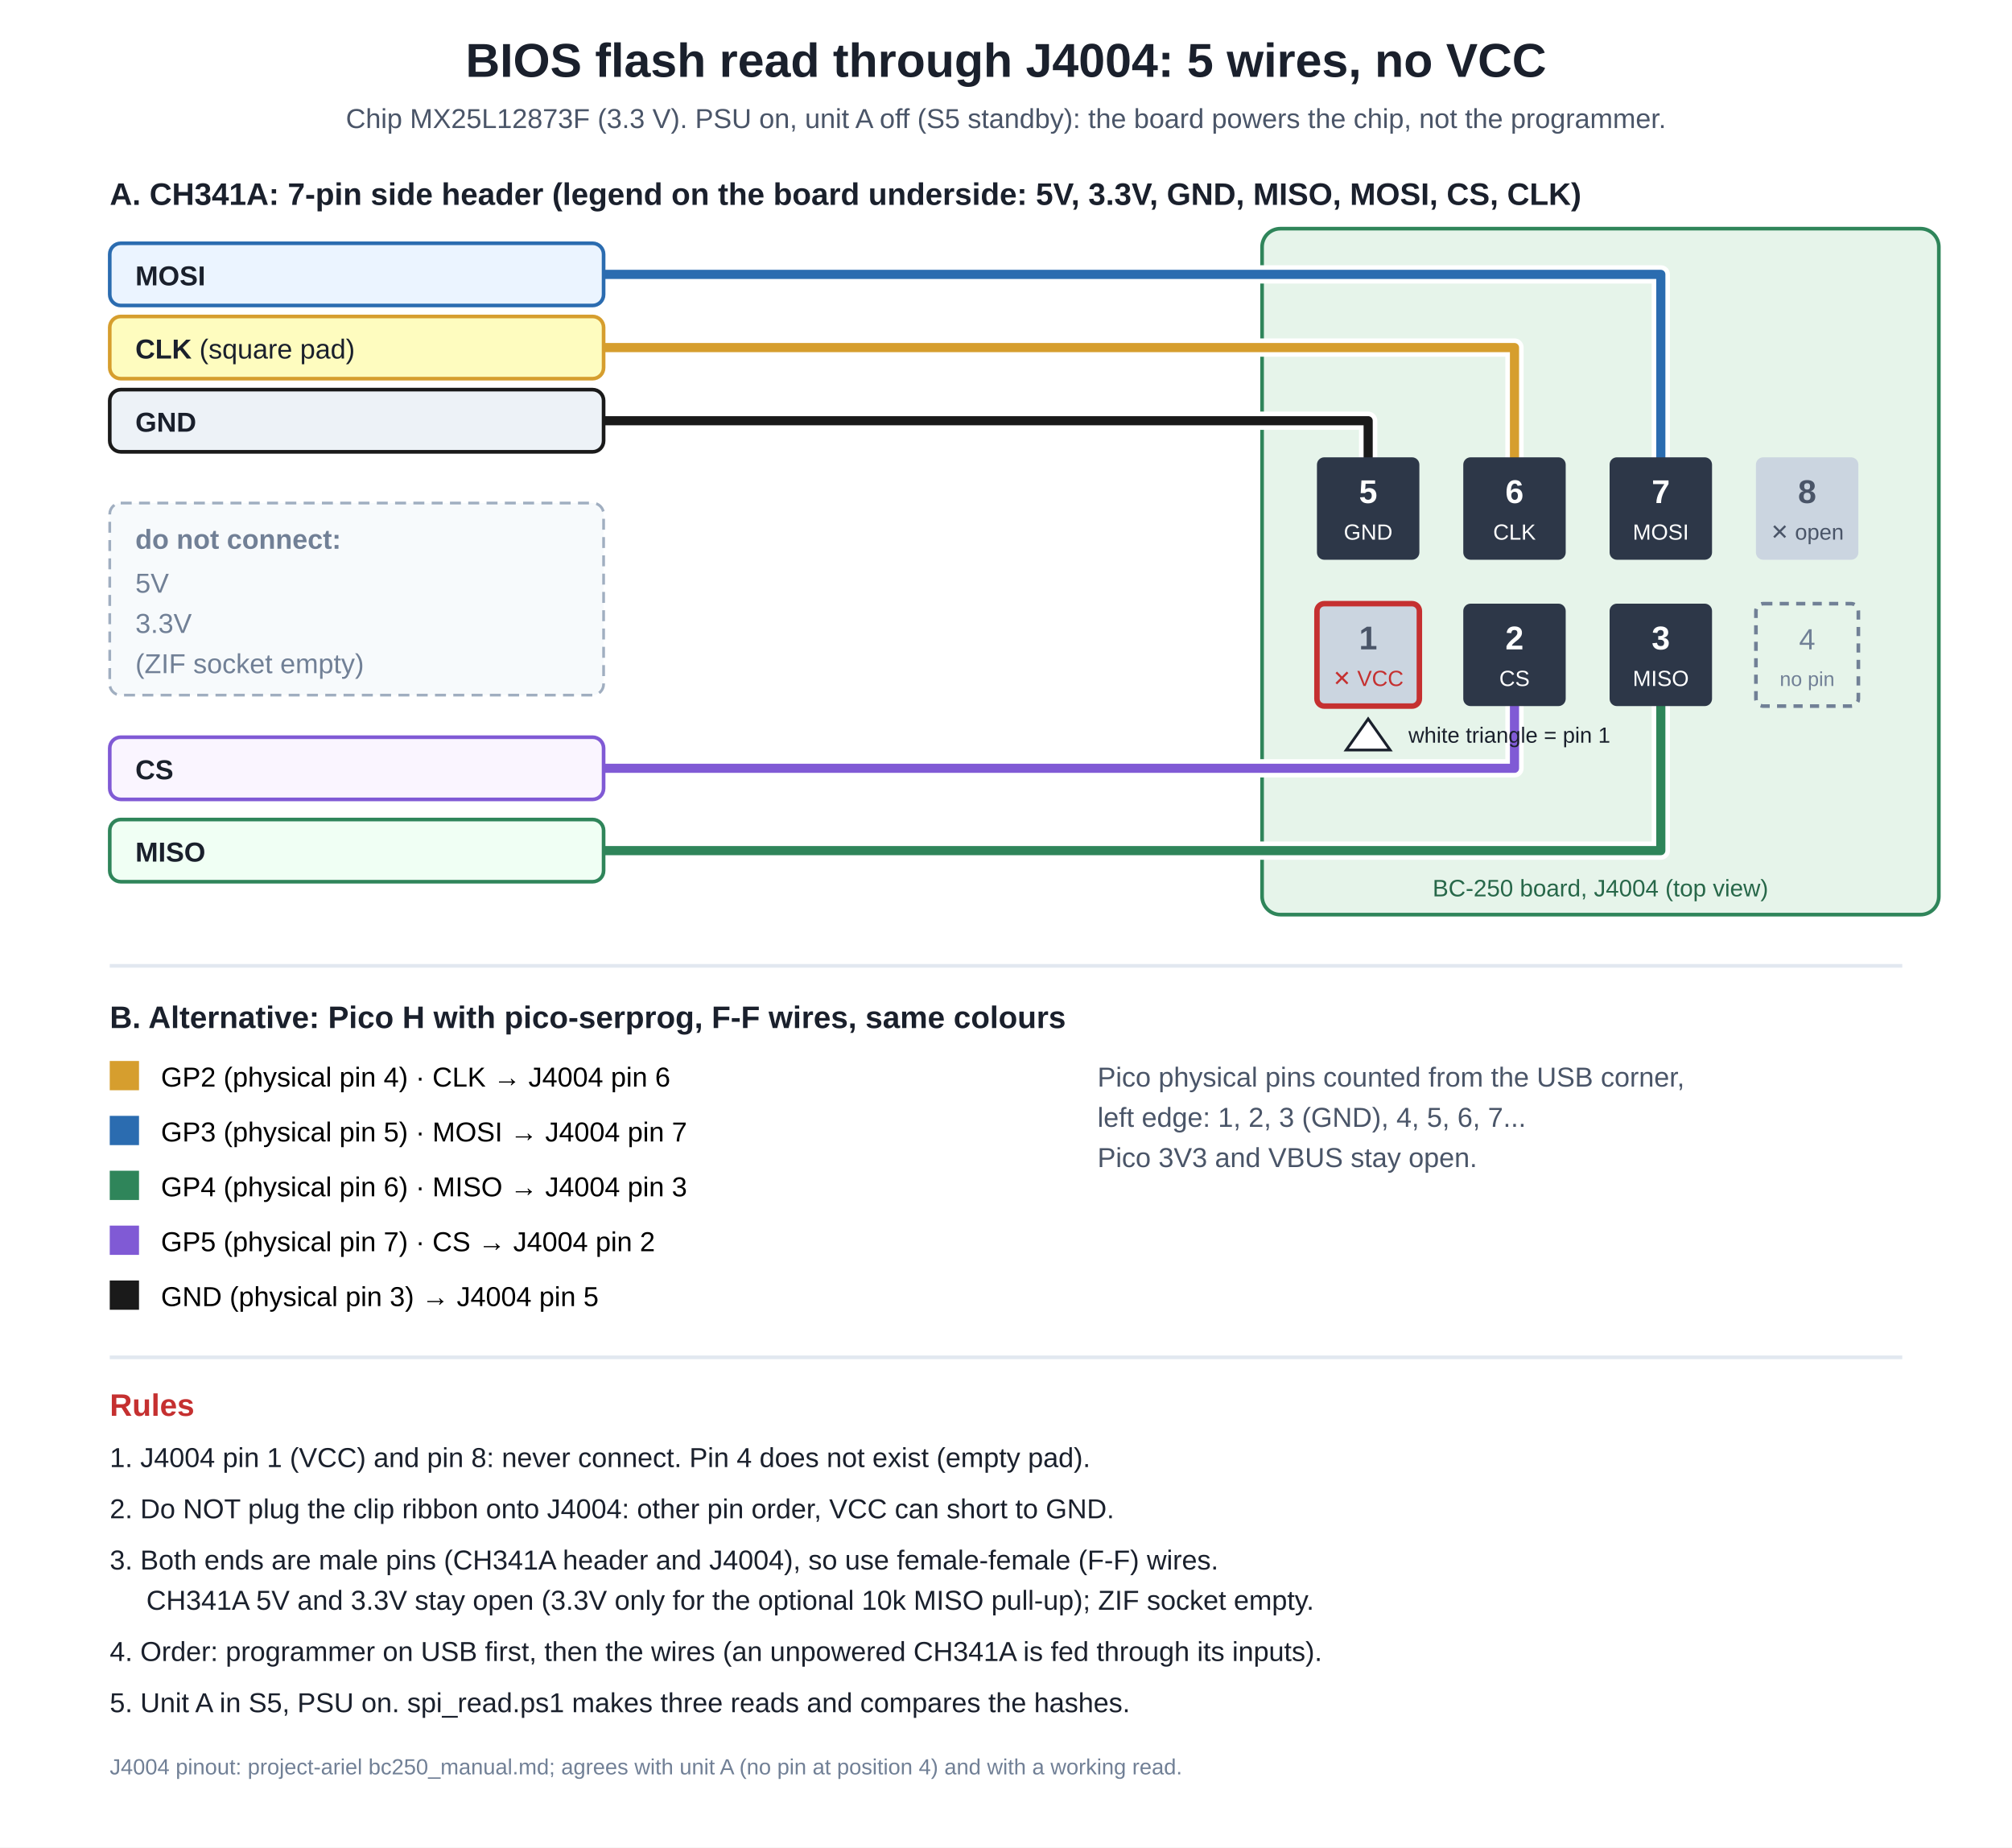
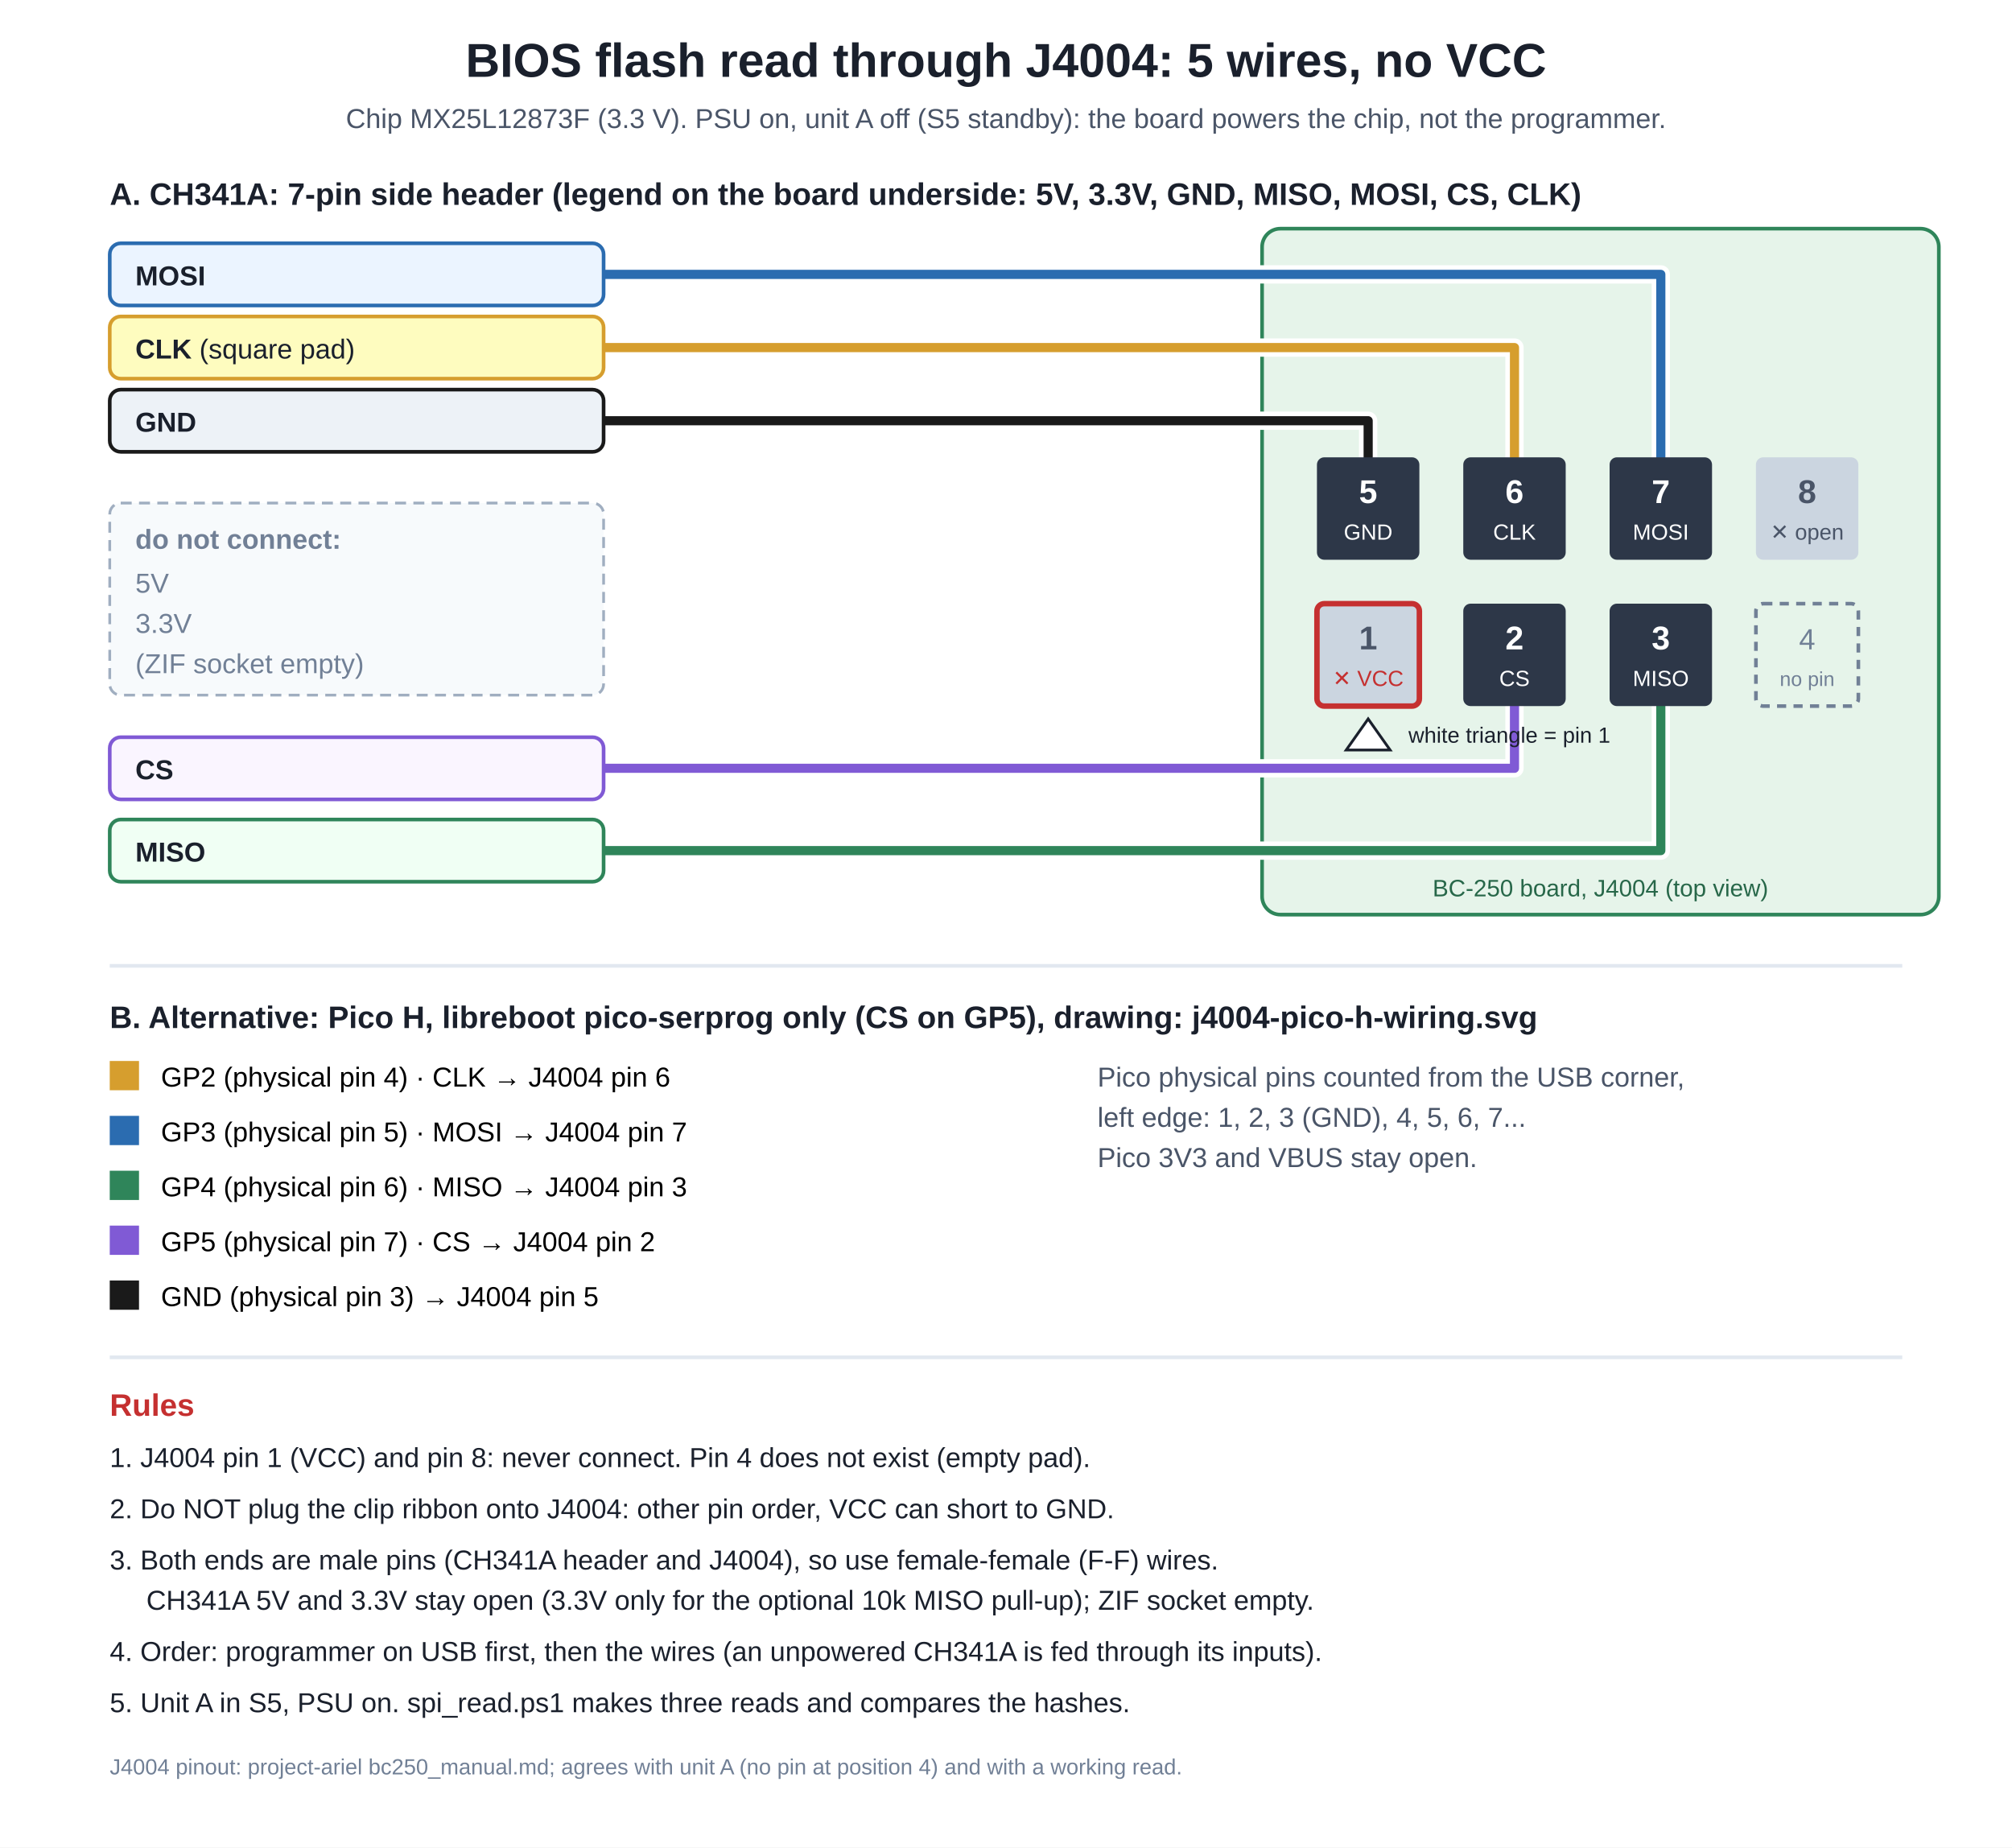
<svg xmlns="http://www.w3.org/2000/svg" viewBox="0 0 1100 1010" font-family="Segoe UI, Arial, sans-serif">
  <rect width="1100" height="1010" fill="#ffffff" />
  <text x="550" y="42" text-anchor="middle" font-size="26" font-weight="700" fill="#1a202c">BIOS flash read through J4004: 5 wires, no VCC</text>
  <text x="550" y="70" text-anchor="middle" font-size="15" fill="#4a5568">Chip MX25L12873F (3.3 V). PSU on, unit A off (S5 standby): the board powers the chip, not the programmer.</text>
  <text x="60" y="112" font-size="17" font-weight="700" fill="#1a202c">A. CH341A: 7-pin side header (legend on the board underside: 5V, 3.3V, GND, MISO, MOSI, CS, CLK)</text>
  <rect x="690" y="125" width="370" height="375" rx="10" fill="#e6f4ea" stroke="#2f855a" stroke-width="2" />
  <text x="875" y="490" text-anchor="middle" font-size="13" fill="#276749">BC-250 board, J4004 (top view)</text>
  <g fill="none" stroke-linejoin="round" stroke-linecap="round">
    <g stroke="#ffffff" stroke-width="10">
      <polyline points="330,150 908,150 908,250" />
      <polyline points="330,190 828,190 828,250" />
      <polyline points="330,230 748,230 748,250" />
      <polyline points="330,420 828,420 828,386" />
      <polyline points="330,465 908,465 908,386" />
    </g>
    <polyline points="330,150 908,150 908,250" stroke="#2b6cb0" stroke-width="5" />
    <polyline points="330,190 828,190 828,250" stroke="#d69e2e" stroke-width="5" />
    <polyline points="330,230 748,230 748,250" stroke="#1a1a1a" stroke-width="5" />
    <polyline points="330,420 828,420 828,386" stroke="#805ad5" stroke-width="5" />
    <polyline points="330,465 908,465 908,386" stroke="#2f855a" stroke-width="5" />
  </g>
  <g font-size="15">
    <rect x="60" y="133" width="270" height="34" rx="6" fill="#ebf4ff" stroke="#2b6cb0" stroke-width="2" />
    <text x="74" y="156" fill="#1a202c">
      <tspan font-weight="700">MOSI</tspan>
    </text>
    <rect x="60" y="173" width="270" height="34" rx="6" fill="#fefcbf" stroke="#d69e2e" stroke-width="2" />
    <text x="74" y="196" fill="#1a202c">
      <tspan font-weight="700">CLK</tspan> (square pad)</text>
    <rect x="60" y="213" width="270" height="34" rx="6" fill="#edf2f7" stroke="#1a1a1a" stroke-width="2" />
    <text x="74" y="236" fill="#1a202c">
      <tspan font-weight="700">GND</tspan>
    </text>
    <rect x="60" y="403" width="270" height="34" rx="6" fill="#faf5ff" stroke="#805ad5" stroke-width="2" />
    <text x="74" y="426" fill="#1a202c">
      <tspan font-weight="700">CS</tspan>
    </text>
    <rect x="60" y="448" width="270" height="34" rx="6" fill="#f0fff4" stroke="#2f855a" stroke-width="2" />
    <text x="74" y="471" fill="#1a202c">
      <tspan font-weight="700">MISO</tspan>
    </text>
    <rect x="60" y="275" width="270" height="105" rx="6" fill="#f7fafc" stroke="#a0aec0" stroke-width="1.5" stroke-dasharray="6 4" />
    <text x="74" y="300" fill="#718096" font-weight="700">do not connect:</text>
    <text x="74" y="324" fill="#718096">5V</text>
    <text x="74" y="346" fill="#718096">3.3V</text>
    <text x="74" y="368" fill="#718096">(ZIF socket empty)</text>
  </g>
  <g text-anchor="middle">
    <rect x="720" y="250" width="56" height="56" rx="4" fill="#2d3748" />
    <text x="748" y="275" font-size="18" font-weight="700" fill="#fff">5</text>
    <text x="748" y="295" font-size="12" fill="#fff">GND</text>
    <rect x="800" y="250" width="56" height="56" rx="4" fill="#2d3748" />
    <text x="828" y="275" font-size="18" font-weight="700" fill="#fff">6</text>
    <text x="828" y="295" font-size="12" fill="#fff">CLK</text>
    <rect x="880" y="250" width="56" height="56" rx="4" fill="#2d3748" />
    <text x="908" y="275" font-size="18" font-weight="700" fill="#fff">7</text>
    <text x="908" y="295" font-size="12" fill="#fff">MOSI</text>
    <rect x="960" y="250" width="56" height="56" rx="4" fill="#cbd5e0" />
    <text x="988" y="275" font-size="18" font-weight="700" fill="#4a5568">8</text>
    <text x="988" y="295" font-size="12" fill="#4a5568">✕ open</text>
    <rect x="720" y="330" width="56" height="56" rx="4" fill="#cbd5e0" stroke="#c53030" stroke-width="3" />
    <text x="748" y="355" font-size="18" font-weight="700" fill="#4a5568">1</text>
    <text x="748" y="375" font-size="12" fill="#c53030">✕ VCC</text>
    <rect x="800" y="330" width="56" height="56" rx="4" fill="#2d3748" />
    <text x="828" y="355" font-size="18" font-weight="700" fill="#fff">2</text>
    <text x="828" y="375" font-size="12" fill="#fff">CS</text>
    <rect x="880" y="330" width="56" height="56" rx="4" fill="#2d3748" />
    <text x="908" y="355" font-size="18" font-weight="700" fill="#fff">3</text>
    <text x="908" y="375" font-size="12" fill="#fff">MISO</text>
    <rect x="960" y="330" width="56" height="56" rx="4" fill="none" stroke="#718096" stroke-width="2" stroke-dasharray="5 4" />
    <text x="988" y="355" font-size="16" fill="#718096">4</text>
    <text x="988" y="375" font-size="11" fill="#718096">no pin</text>
    <polygon points="736,410 760,410 748,393" fill="#ffffff" stroke="#1a202c" stroke-width="1.5" />
    <text x="770" y="406" text-anchor="start" font-size="12" fill="#1a202c">white triangle = pin 1</text>
  </g>
  <line x1="60" y1="528" x2="1040" y2="528" stroke="#e2e8f0" stroke-width="2" />
-   <text x="60" y="562" font-size="17" font-weight="700" fill="#1a202c">B. Alternative: Pico H with pico-serprog, F-F wires, same colours</text>
+   <text x="60" y="562" font-size="17" font-weight="700" fill="#1a202c">B. Alternative: Pico H, libreboot pico-serprog only (CS on GP5), drawing: j4004-pico-h-wiring.svg</text>
  <g font-size="15">
    <rect x="60" y="580" width="16" height="16" fill="#d69e2e" />
    <text x="88" y="594">GP2 (physical pin 4) · CLK  →  J4004 pin 6</text>
    <rect x="60" y="610" width="16" height="16" fill="#2b6cb0" />
    <text x="88" y="624">GP3 (physical pin 5) · MOSI  →  J4004 pin 7</text>
    <rect x="60" y="640" width="16" height="16" fill="#2f855a" />
    <text x="88" y="654">GP4 (physical pin 6) · MISO  →  J4004 pin 3</text>
    <rect x="60" y="670" width="16" height="16" fill="#805ad5" />
    <text x="88" y="684">GP5 (physical pin 7) · CS  →  J4004 pin 2</text>
    <rect x="60" y="700" width="16" height="16" fill="#1a1a1a" />
    <text x="88" y="714">GND (physical pin 3)  →  J4004 pin 5</text>
    <text x="600" y="594" fill="#4a5568">Pico physical pins counted from the USB corner,</text>
    <text x="600" y="616" fill="#4a5568">left edge: 1, 2, 3 (GND), 4, 5, 6, 7...</text>
    <text x="600" y="638" fill="#4a5568">Pico 3V3 and VBUS stay open.</text>
  </g>
  <line x1="60" y1="742" x2="1040" y2="742" stroke="#e2e8f0" stroke-width="2" />
  <text x="60" y="774" font-size="17" font-weight="700" fill="#c53030">Rules</text>
  <g font-size="15" fill="#1a202c">
    <text x="60" y="802">1. J4004 pin 1 (VCC) and pin 8: never connect. Pin 4 does not exist (empty pad).</text>
    <text x="60" y="830">2. Do NOT plug the clip ribbon onto J4004: other pin order, VCC can short to GND.</text>
    <text x="60" y="858">3. Both ends are male pins (CH341A header and J4004), so use female-female (F-F) wires.</text>
    <text x="80" y="880">CH341A 5V and 3.3V stay open (3.3V only for the optional 10k MISO pull-up); ZIF socket empty.</text>
    <text x="60" y="908">4. Order: programmer on USB first, then the wires (an unpowered CH341A is fed through its inputs).</text>
    <text x="60" y="936">5. Unit A in S5, PSU on. spi_read.ps1 makes three reads and compares the hashes.</text>
    <text x="60" y="970" font-size="12" fill="#718096">J4004 pinout: project-ariel bc250_manual.md; agrees with unit A (no pin at position 4) and with a working read.</text>
  </g>
</svg>
